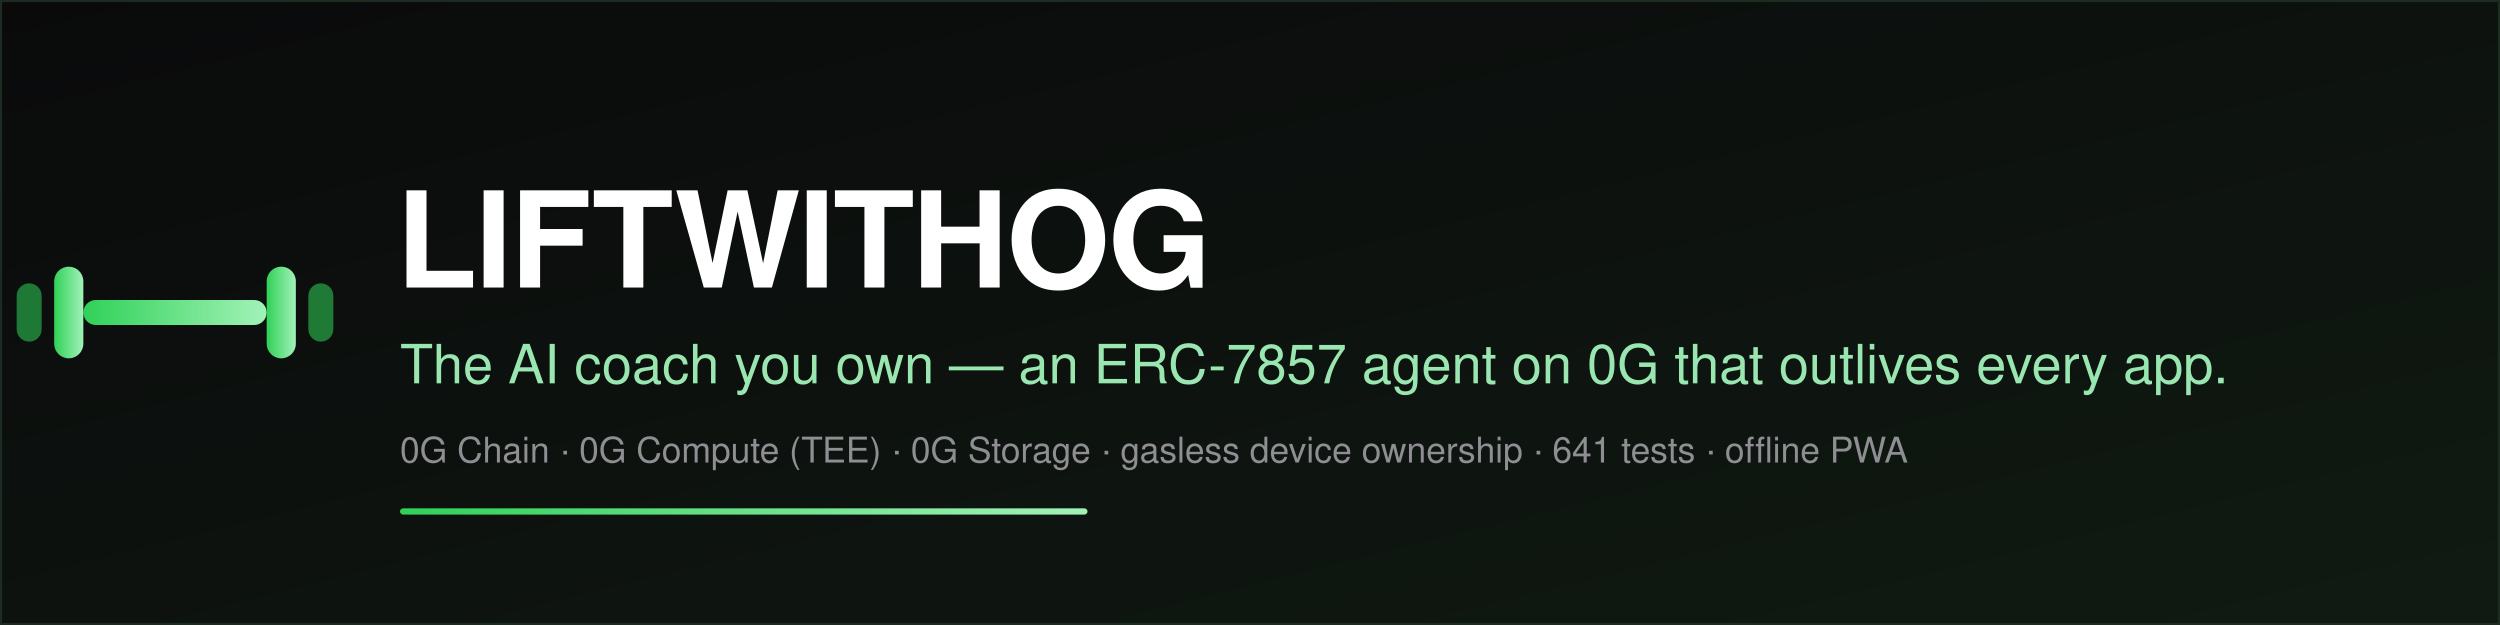
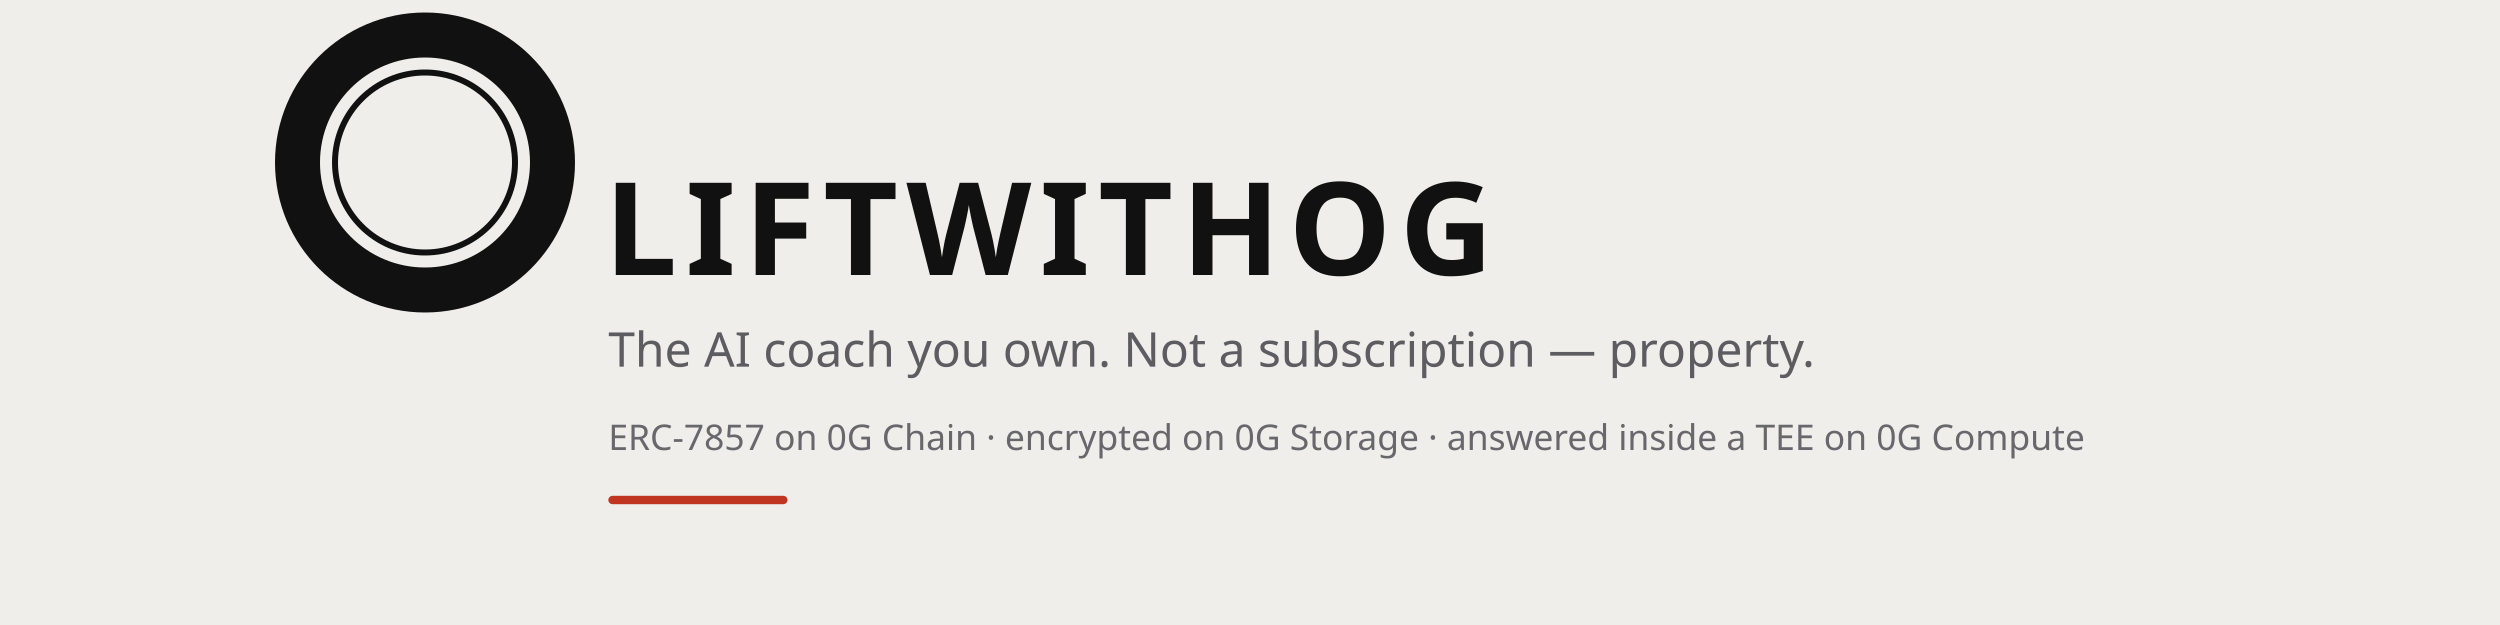
<svg xmlns="http://www.w3.org/2000/svg" width="1200" height="300" viewBox="0 0 1200 300">
-   <defs>
-     <linearGradient id="bg" x1="0" y1="0" x2="1" y2="1">
-       <stop offset="0" stop-color="#0a0a0b" />
-       <stop offset="1" stop-color="#101a12" />
-     </linearGradient>
-     <linearGradient id="acc" x1="0" y1="0" x2="1" y2="0">
-       <stop offset="0" stop-color="#30d158" />
-       <stop offset="1" stop-color="#a2f2b8" />
-     </linearGradient>
-   </defs>
-   <rect width="1200" height="300" fill="url(#bg)" />
-   <rect width="1200" height="300" fill="none" stroke="#1d2b20" stroke-width="2" />
-   <g transform="translate(84,150)">
-     <rect x="-44" y="-6" width="88" height="12" rx="6" fill="url(#acc)" />
-     <rect x="-58" y="-22" width="14" height="44" rx="7" fill="url(#acc)" />
-     <rect x="44" y="-22" width="14" height="44" rx="7" fill="url(#acc)" />
-     <rect x="-76" y="-14" width="12" height="28" rx="6" fill="#30d158" opacity=".55" />
-     <rect x="64" y="-14" width="12" height="28" rx="6" fill="#30d158" opacity=".55" />
+   <rect width="1200" height="300" fill="#efeeeb" />
+   <g transform="translate(96 -30) scale(0.72)">
+     <path fill="#111112" fill-rule="evenodd" d="M50,150 a100,100 0 1,0 200,0 a100,100 0 1,0 -200,0 M80,150 a70,70 0 1,0 140,0 a70,70 0 1,0 -140,0 M88,150 a62,62 0 1,0 124,0 a62,62 0 1,0 -124,0 M92,150 a58,58 0 1,0 116,0 a58,58 0 1,0 -116,0" />
  </g>
-   <text x="190" y="138" font-family="Segoe UI, -apple-system, Helvetica, Arial, sans-serif" font-size="64" font-weight="800" letter-spacing="-1" fill="#ffffff">LIFTWITHOG</text>
-   <text x="192" y="184" font-family="Segoe UI, -apple-system, Helvetica, Arial, sans-serif" font-size="26" fill="#9ae6b0">The AI coach you own — an ERC-7857 agent on 0G that outlives every app.</text>
-   <text x="192" y="222" font-family="Segoe UI, -apple-system, Helvetica, Arial, sans-serif" font-size="17" fill="#8e8e93">0G Chain · 0G Compute (TEE) · 0G Storage · gasless device ownership · 641 tests · offline PWA</text>
-   <rect x="192" y="244" width="330" height="3" rx="1.5" fill="url(#acc)" />
+   <text x="290" y="132" font-family="Instrument Sans, Segoe UI, system-ui, sans-serif" font-size="62" font-weight="700" letter-spacing="4" fill="#111112">LIFTWITHOG</text>
+   <text x="292" y="176" font-family="Instrument Sans, Segoe UI, system-ui, sans-serif" font-size="23" font-weight="500" fill="#5c5c61">The AI coach you own. Not a subscription — property.</text>
+   <text x="292" y="216" font-family="Instrument Sans, Segoe UI, system-ui, sans-serif" font-size="17" font-weight="500" fill="#67676c">ERC-7857 on 0G Chain  ·  encrypted on 0G Storage  ·  answered inside a TEE on 0G Compute</text>
+   <rect x="292" y="238" width="86" height="4" rx="2" fill="#bf3520" />
</svg>
